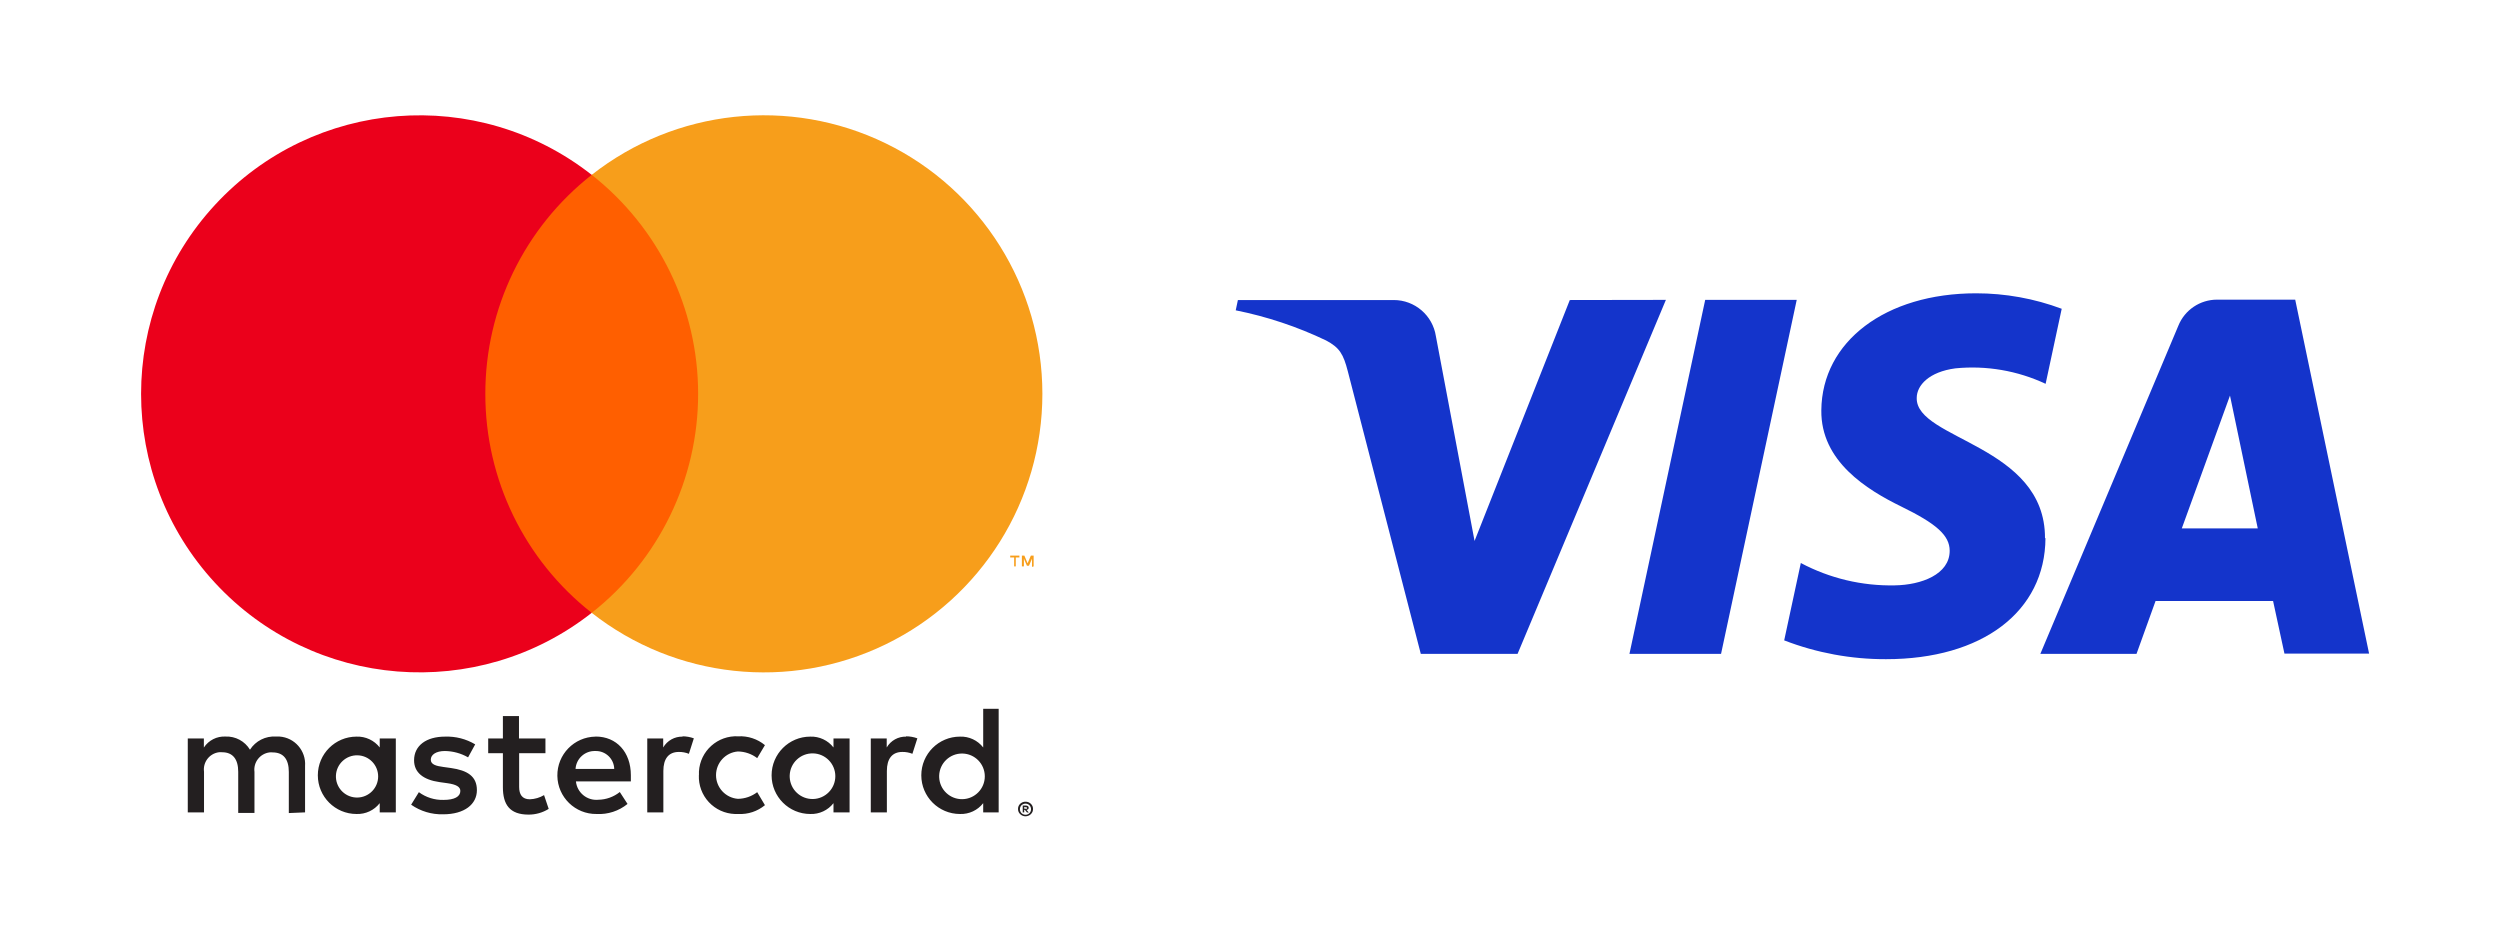
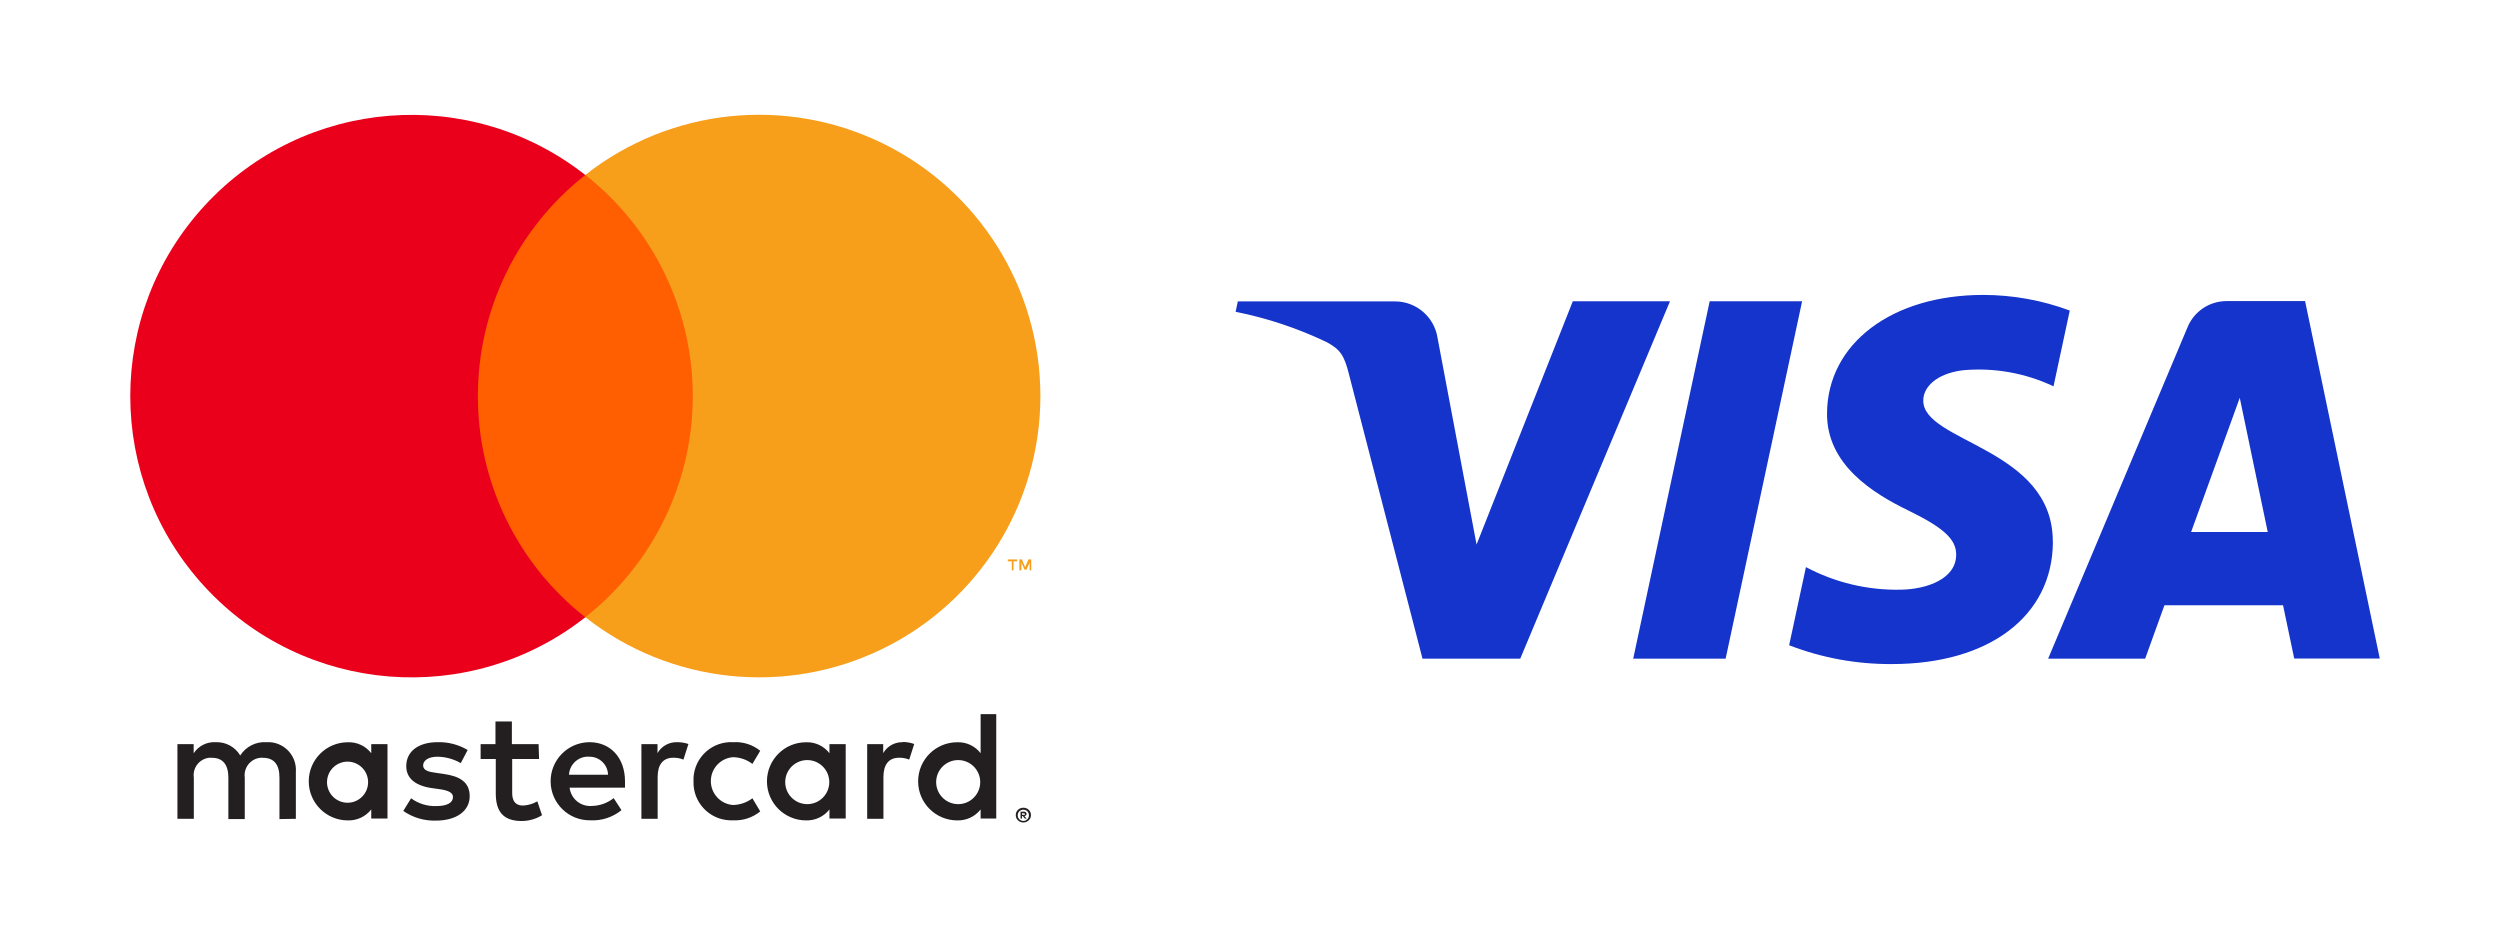
- <svg xmlns="http://www.w3.org/2000/svg" viewBox="0 0 323.13 120.41">
+ <svg xmlns="http://www.w3.org/2000/svg" viewBox="0 0 320 120">
  <defs>
-     <style>.a{fill:#1434cb;}.b{fill:#231f20;}.c{fill:#ff5f00;}.d{fill:#eb001b;}.e{fill:#f79e1b;}.f{fill:none;}</style>
+     <style>.a{fill:none;}.b{fill:#1434cb;}.c{fill:#231f20;}.d{fill:#ff5f00;}.e{fill:#eb001b;}.f{fill:#f79e1b;}</style>
  </defs>
-   <path class="a" d="M215.32,38.76,196.15,84.51H183.64L174.21,48c-.58-2.25-1.07-3.07-2.82-4a49.69,49.69,0,0,0-11.67-3.89l.28-1.33h20.14a5.51,5.51,0,0,1,5.45,4.67l5,26.47,12.31-31.14Zm49,30.81c.05-12.07-16.7-12.73-16.58-18.13,0-1.64,1.6-3.38,5-3.83a22.32,22.32,0,0,1,11.66,2l2.08-9.7a31.61,31.61,0,0,0-11.07-2c-11.69,0-19.92,6.22-20,15.12-.08,6.59,5.87,10.26,10.35,12.45S252,69.18,252,71.19c0,3.06-3.68,4.42-7.09,4.47a24.78,24.78,0,0,1-12.15-2.89l-2.15,10a36.2,36.2,0,0,0,13.17,2.43c12.43,0,20.56-6.15,20.6-15.66m30.89,14.94h10.94l-9.55-45.75h-10.1a5.39,5.39,0,0,0-5,3.36L263.72,84.51h12.43l2.46-6.83H293.8ZM282,68.3l6.23-17.17,3.59,17.17ZM232.23,38.76l-9.78,45.75H210.61l9.79-45.75Z" />
-   <path class="b" d="M39.43,105V99a3.56,3.56,0,0,0-3.3-3.8h-.46a3.7,3.7,0,0,0-3.36,1.7,3.52,3.52,0,0,0-3.16-1.7,3.15,3.15,0,0,0-2.8,1.42V95.45H24.27V105h2.1V99.75a2.24,2.24,0,0,1,1.92-2.52,2,2,0,0,1,.42,0c1.38,0,2.08.9,2.08,2.52v5.32h2.1v-5.3a2.25,2.25,0,0,1,1.94-2.52,1.79,1.79,0,0,1,.4,0c1.42,0,2.1.9,2.1,2.52v5.32ZM70.5,95.45H67.08v-2.9H65v2.9h-1.9v1.9H65v4.4c0,2.22.86,3.54,3.32,3.54a4.88,4.88,0,0,0,2.6-.74l-.6-1.78a3.86,3.86,0,0,1-1.84.54c-1,0-1.38-.64-1.38-1.6V97.35h3.4Zm17.74-.24a2.83,2.83,0,0,0-2.52,1.4V95.45H83.66V105h2.08V99.65c0-1.58.68-2.46,2-2.46a3.37,3.37,0,0,1,1.3.24l.64-2a4.35,4.35,0,0,0-1.48-.26Zm-26.82,1a7.11,7.11,0,0,0-3.9-1c-2.42,0-4,1.16-4,3.06,0,1.56,1.16,2.52,3.3,2.82l1,.14c1.14.16,1.68.46,1.68,1,0,.74-.76,1.16-2.18,1.16a5.12,5.12,0,0,1-3.18-1l-1,1.62a6.89,6.89,0,0,0,4.14,1.24c2.76,0,4.36-1.3,4.36-3.12s-1.26-2.56-3.34-2.86l-1-.14c-.9-.12-1.62-.3-1.62-.94s.68-1.12,1.82-1.12a6.17,6.17,0,0,1,3,.82Zm55.71-1a2.83,2.83,0,0,0-2.52,1.4V95.45h-2.06V105h2.08V99.65c0-1.58.68-2.46,2-2.46a3.37,3.37,0,0,1,1.3.24l.64-2a4.35,4.35,0,0,0-1.48-.26Zm-26.8,5a4.82,4.82,0,0,0,4.65,5,3.38,3.38,0,0,0,.45,0,5,5,0,0,0,3.44-1.14l-1-1.68a4.18,4.18,0,0,1-2.5.86,3.07,3.07,0,0,1,0-6.12,4.18,4.18,0,0,1,2.5.86l1-1.68a5,5,0,0,0-3.44-1.14,4.83,4.83,0,0,0-5.09,4.55c0,.15,0,.3,0,.45Zm19.48,0V95.45h-2.08v1.16a3.63,3.63,0,0,0-3-1.4,5,5,0,0,0,0,10,3.63,3.63,0,0,0,3-1.4V105h2.08Zm-7.74,0a2.95,2.95,0,1,1,0,.23Zm-25.1-5a5,5,0,0,0,.14,10h0a5.82,5.82,0,0,0,4-1.3l-1-1.54a4.55,4.55,0,0,1-2.78,1A2.65,2.65,0,0,1,74.44,101h7.1v-.8c0-3-1.86-5-4.54-5Zm0,1.86a2.37,2.37,0,0,1,2.42,2.32h-5a2.47,2.47,0,0,1,2.54-2.32Zm52.11,3.16V91.61h-2v5a3.63,3.63,0,0,0-3-1.4,5,5,0,0,0,0,10,3.63,3.63,0,0,0,3-1.4V105h2Zm3.47,3.39a1,1,0,0,1,.38.07,1.1,1.1,0,0,1,.31.2,1,1,0,0,1,.21.3,1,1,0,0,1,0,.74,1,1,0,0,1-.21.3.92.92,0,0,1-.31.2,1,1,0,0,1-.38.08,1,1,0,0,1-.9-.58,1,1,0,0,1,0-.74,1,1,0,0,1,.21-.3,1.27,1.27,0,0,1,.31-.2,1,1,0,0,1,.41-.07Zm0,1.69a.72.72,0,0,0,.29-.06.63.63,0,0,0,.23-.16.74.74,0,0,0,0-1,.63.63,0,0,0-.23-.16.73.73,0,0,0-.58,0,.78.78,0,0,0-.24.16.74.74,0,0,0,0,1,.78.78,0,0,0,.24.16.87.87,0,0,0,.32.06Zm.06-1.19a.38.38,0,0,1,.26.08.24.24,0,0,1,.09.21.21.21,0,0,1-.07.18.4.4,0,0,1-.21.09l.29.33h-.23l-.27-.33h-.09V105h-.19v-.88Zm-.22.17v.24h.22a.24.24,0,0,0,.12,0,.07.07,0,0,0,0-.09.08.08,0,0,0,0-.09h-.12Zm-11-4.06a2.95,2.95,0,1,1,0,.23Zm-70.23,0V95.45H49.08v1.16a3.63,3.63,0,0,0-3-1.4,5,5,0,0,0,0,10,3.63,3.63,0,0,0,3-1.4V105h2.08Zm-7.74,0a2.73,2.73,0,1,1,0,.25,2.09,2.09,0,0,1,0-.25Z" />
-   <rect class="c" x="60.73" y="22.6" width="31.5" height="56.61" />
-   <path class="d" d="M62.73,50.91A35.94,35.94,0,0,1,76.48,22.6a36,36,0,1,0,0,56.61A35.92,35.92,0,0,1,62.73,50.91Z" />
-   <path class="e" d="M134.73,50.91a36,36,0,0,1-58.25,28.3,36,36,0,0,0,0-56.61,36,36,0,0,1,58.25,28.3Z" />
-   <path class="e" d="M131.29,73.21V72.05h.47v-.24h-1.19v.24h.51v1.16Zm2.31,0v-1.4h-.36l-.42,1-.42-1h-.32v1.4h.26v-1l.39.91H133l.39-.91v1.06Z" />
-   <rect class="f" width="323.13" height="120.41" />
+   <rect class="a" width="320" height="120" />
+   <path class="b" d="M213.76,38.56,194.59,84.31H182.08L172.64,47.8c-.57-2.25-1.07-3.07-2.81-4a49.39,49.39,0,0,0-11.67-3.89l.28-1.33h20.13A5.51,5.51,0,0,1,184,43.22l5,26.48,12.32-31.14Zm49,30.81c.05-12.07-16.69-12.74-16.58-18.13,0-1.64,1.6-3.39,5-3.84a22.35,22.35,0,0,1,11.67,2.05l2.08-9.7a31.88,31.88,0,0,0-11.07-2c-11.7,0-19.93,6.22-20,15.13-.07,6.58,5.88,10.26,10.36,12.44S250.41,69,250.39,71c0,3.07-3.68,4.42-7.08,4.48a24.78,24.78,0,0,1-12.15-2.89l-2.15,10A35.77,35.77,0,0,0,242.17,85c12.43,0,20.57-6.14,20.6-15.65m30.89,14.94h10.95l-9.56-45.75H285a5.39,5.39,0,0,0-5,3.36L262.16,84.31h12.42l2.47-6.84h15.18ZM280.46,68.1l6.23-17.18,3.58,17.18ZM230.67,38.56l-9.79,45.75H209.05l9.79-45.75Z" />
+   <path class="c" d="M37.87,104.81v-6A3.56,3.56,0,0,0,34.56,95a3.38,3.38,0,0,0-.45,0,3.68,3.68,0,0,0-3.36,1.7A3.49,3.49,0,0,0,27.59,95a3.14,3.14,0,0,0-2.8,1.42V95.25H22.71v9.56h2.1V99.55A2.24,2.24,0,0,1,26.72,97a2.06,2.06,0,0,1,.43,0c1.38,0,2.08.9,2.08,2.52v5.32h2.1v-5.3A2.25,2.25,0,0,1,33.27,97a1.77,1.77,0,0,1,.4,0c1.42,0,2.1.9,2.1,2.52v5.32Zm31.07-9.56H65.52v-2.9h-2.1v2.9h-1.9v1.9h1.94v4.4c0,2.22.86,3.54,3.32,3.54a5,5,0,0,0,2.6-.74l-.6-1.78a4,4,0,0,1-1.84.54c-1,0-1.38-.64-1.38-1.6V97.15H69ZM86.68,95a2.8,2.8,0,0,0-2.52,1.4V95.25H82.1v9.56h2.08V99.45c0-1.58.68-2.46,2-2.46a3.26,3.26,0,0,1,1.3.24l.64-2A4.44,4.44,0,0,0,86.64,95ZM59.86,96A7.13,7.13,0,0,0,56,95c-2.42,0-4,1.16-4,3.06,0,1.56,1.16,2.52,3.3,2.82l1,.14c1.14.16,1.68.46,1.68,1,0,.74-.76,1.16-2.18,1.16a5.12,5.12,0,0,1-3.18-1l-1,1.62a6.94,6.94,0,0,0,4.14,1.24c2.76,0,4.36-1.3,4.36-3.12s-1.26-2.56-3.34-2.86l-1-.14c-.9-.12-1.62-.3-1.62-.94s.68-1.12,1.82-1.12a6.12,6.12,0,0,1,3,.82Zm55.71-1a2.8,2.8,0,0,0-2.52,1.4V95.25H111v9.56h2.08V99.45c0-1.58.68-2.46,2-2.46a3.26,3.26,0,0,1,1.3.24l.64-2a4.44,4.44,0,0,0-1.48-.26Zm-26.8,5a4.83,4.83,0,0,0,4.65,5h.45a5.06,5.06,0,0,0,3.44-1.14l-1-1.68a4.27,4.27,0,0,1-2.5.86,3.07,3.07,0,0,1,0-6.12,4.2,4.2,0,0,1,2.5.86l1-1.68A5,5,0,0,0,93.87,95a4.82,4.82,0,0,0-5.1,4.54,3.53,3.53,0,0,0,0,.46Zm19.48,0V95.25h-2.08v1.16a3.6,3.6,0,0,0-3-1.4,5,5,0,0,0,0,10,3.66,3.66,0,0,0,3-1.4v1.16h2.08Zm-7.74,0a2.82,2.82,0,1,1,0,.22A1.62,1.62,0,0,1,100.51,100Zm-25.1-5a5,5,0,0,0,.14,10h0a5.84,5.84,0,0,0,4-1.3l-1-1.54a4.61,4.61,0,0,1-2.78,1,2.65,2.65,0,0,1-2.86-2.34H80V100c0-3-1.86-5-4.54-5Zm0,1.86a2.37,2.37,0,0,1,2.42,2.31h-5a2.45,2.45,0,0,1,2.54-2.32ZM127.52,100V91.41h-2v5a3.6,3.6,0,0,0-3-1.4,5,5,0,0,0,0,10,3.66,3.66,0,0,0,3-1.4v1.16h2Zm3.47,3.39a.83.83,0,0,1,.38.07.87.87,0,0,1,.31.2.81.81,0,0,1,.21.3,1,1,0,0,1,0,.74,1,1,0,0,1-.21.3,1.27,1.27,0,0,1-.31.2,1,1,0,0,1-.38.08,1,1,0,0,1-.9-.58,1,1,0,0,1,0-.74.81.81,0,0,1,.21-.3.79.79,0,0,1,.31-.2.83.83,0,0,1,.41-.07Zm0,1.69a.72.72,0,0,0,.29-.06,1.19,1.19,0,0,0,.23-.16.74.74,0,0,0,0-1,.69.69,0,0,0-.23-.16.73.73,0,0,0-.58,0,.63.63,0,0,0-.24.16.74.74,0,0,0,0,1,1,1,0,0,0,.24.16.87.87,0,0,0,.32.06Zm.06-1.19a.37.37,0,0,1,.26.08.27.27,0,0,1,.09.21.26.26,0,0,1-.07.18.4.4,0,0,1-.21.09l.29.33h-.23l-.27-.33h-.09v.33h-.19v-.88Zm-.22.17v.24h.22a.24.24,0,0,0,.12,0,.14.14,0,0,0,0-.09.14.14,0,0,0,0-.09.13.13,0,0,0-.12,0Zm-11-4.06a2.82,2.82,0,1,1,0,.22A1.62,1.62,0,0,1,119.83,100ZM49.6,100V95.25H47.52v1.16a3.6,3.6,0,0,0-3-1.4,5,5,0,1,0,0,10,3.66,3.66,0,0,0,3-1.4v1.16H49.6Zm-7.74,0a2.63,2.63,0,1,1,0,.24,1.93,1.93,0,0,1,0-.24Z" />
+   <rect class="d" x="59.17" y="22.4" width="31.5" height="56.61" />
+   <path class="e" d="M61.17,50.71A35.94,35.94,0,0,1,74.92,22.4a36,36,0,1,0,0,56.61A35.94,35.94,0,0,1,61.17,50.71Z" />
+   <path class="f" d="M133.17,50.71A36,36,0,0,1,74.92,79a36,36,0,0,0,0-56.61,36,36,0,0,1,58.25,28.3Z" />
+   <path class="f" d="M129.73,73V71.85h.47v-.24H129v.24h.51V73ZM132,73v-1.4h-.36l-.42,1-.42-1h-.32V73h.26V72l.39.91h.27l.39-.91V73Z" />
</svg>
